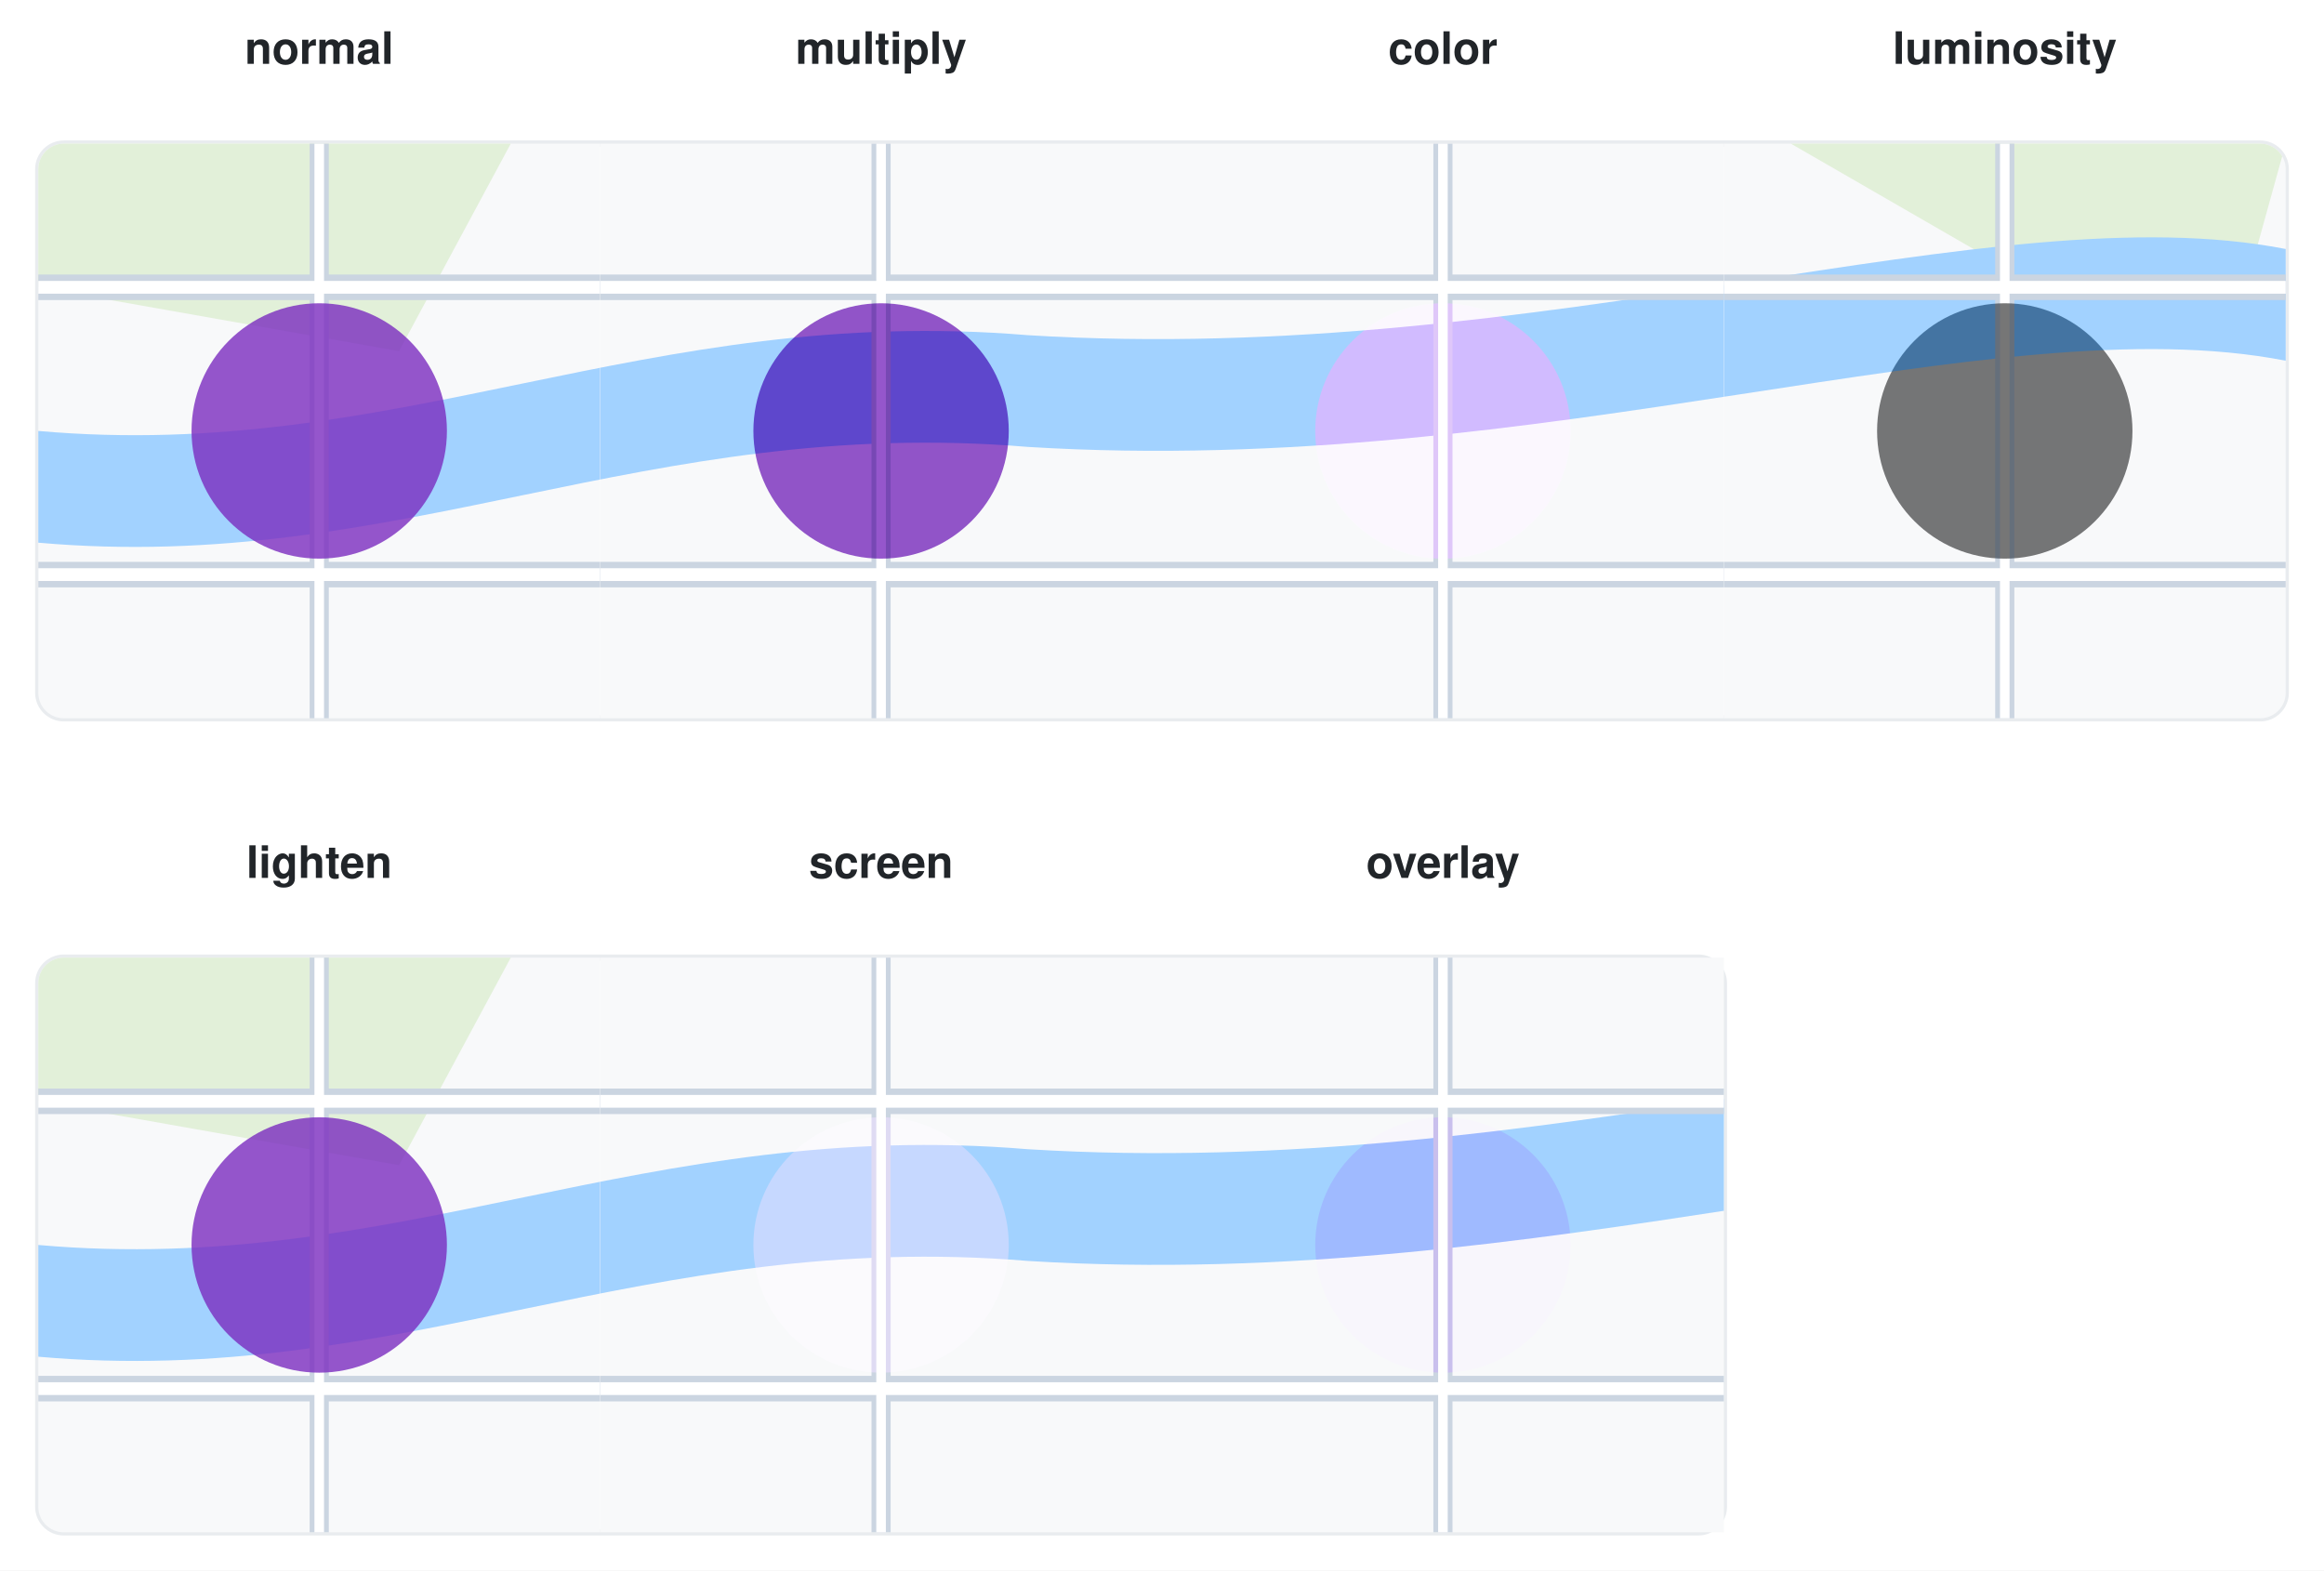
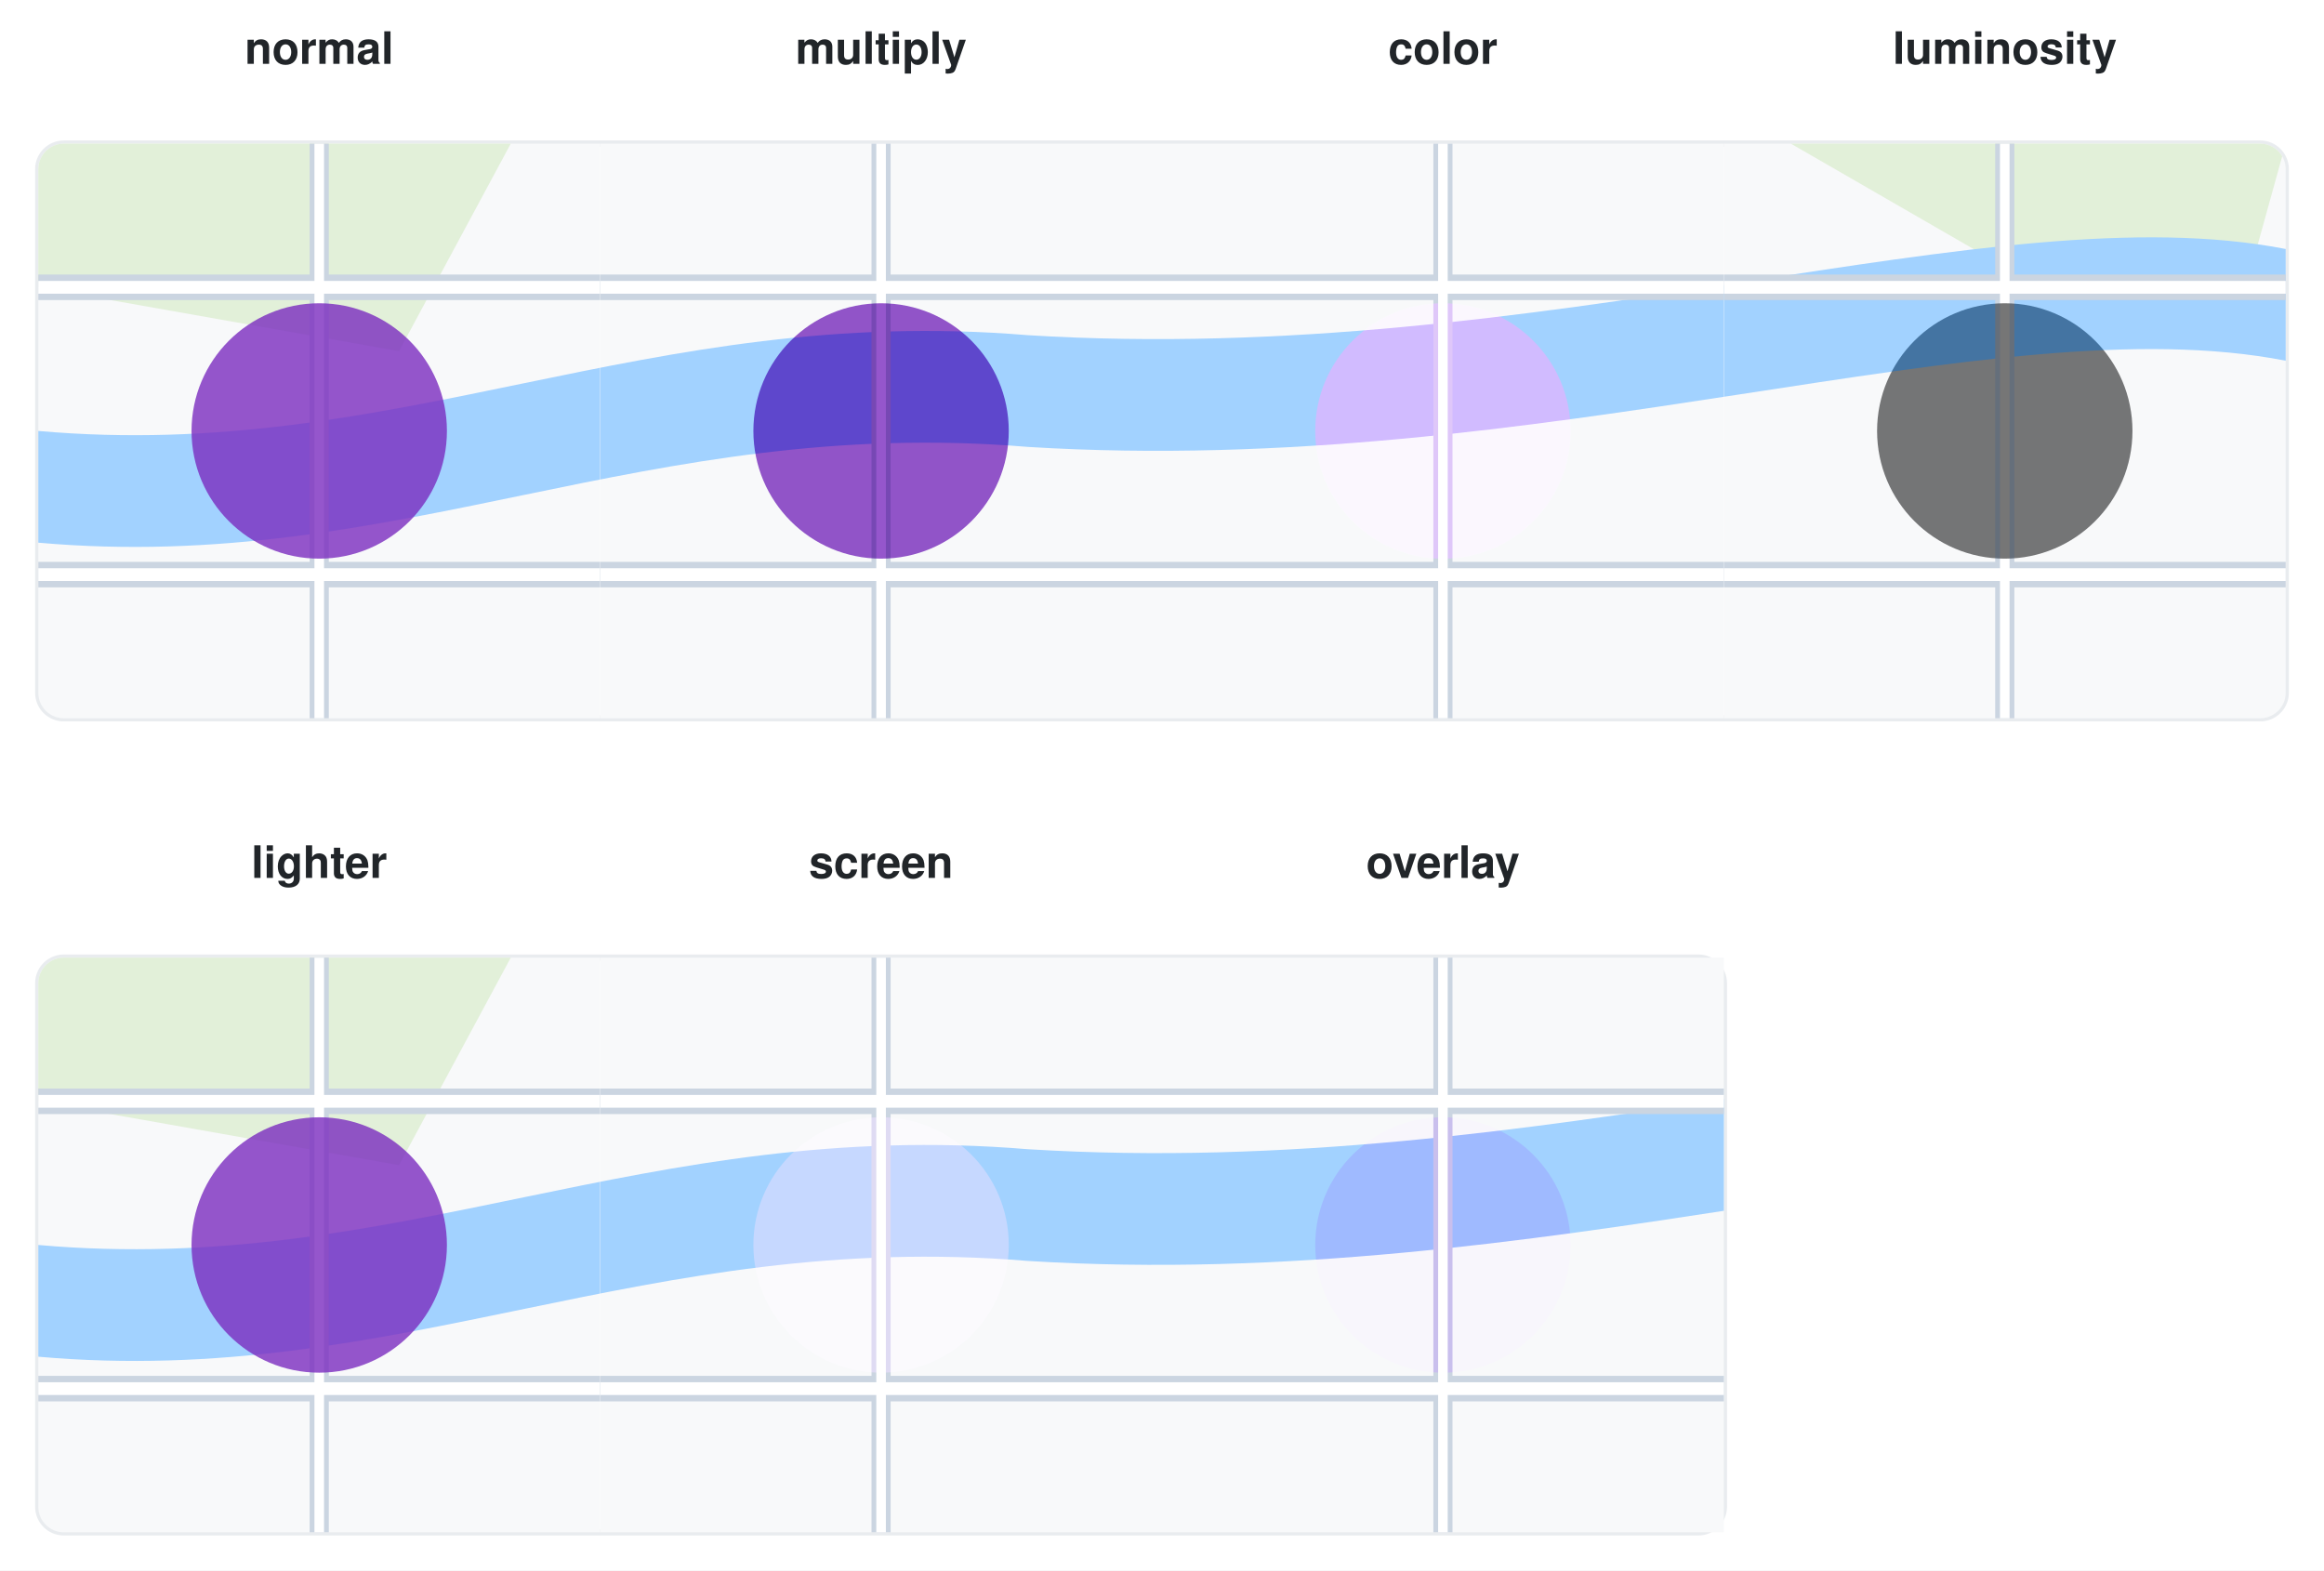
<svg xmlns="http://www.w3.org/2000/svg" viewBox="0 0 728 492" font-size="14" font-weight="600" font-family="-apple-system, BlinkMacSystemFont, Helvetica, Arial, sans-serif">
  <defs>
    <clipPath id="clip-1">
      <rect x="12" y="45" width="176" height="180" />
    </clipPath>
    <clipPath id="clip-2">
      <rect x="188" y="45" width="176" height="180" />
    </clipPath>
    <clipPath id="clip-3">
      <rect x="364" y="45" width="176" height="180" />
    </clipPath>
    <clipPath id="clip-4">
      <rect x="540" y="45" width="176" height="180" />
    </clipPath>
    <clipPath id="clip-5">
      <rect x="12" y="300" width="176" height="180" />
    </clipPath>
    <clipPath id="clip-6">
      <rect x="188" y="300" width="176" height="180" />
    </clipPath>
    <clipPath id="clip-7">
      <rect x="364" y="300" width="176" height="180" />
    </clipPath>
    <clipPath id="clip-strip">
      <rect x="12" y="45" width="704" height="180" rx="8" />
    </clipPath>
    <g id="basemap" clip-path="url(#clip-strip)">
      <rect x="12" y="45" width="704" height="180" fill="#f8f9fa" />
      <path d="M 12,45 L 160,45 L 125,110 L 12,90 Z" fill="#e2f0d9" />
      <path d="M 561,45 L 716,45 L 698,110 L 639,90 Z" fill="#e2f0d9" />
      <path d="M 12,135 C 125,145 202,95 322,105 C 484,115 624,60 716,78 L 716,113 C 624,95 484,150 322,140 C 202,130 125,180 12,170 Z" fill="#a2d2ff" />
      <line x1="12" y1="90" x2="716" y2="90" stroke="#cbd5e1" stroke-width="8" />
      <line x1="12" y1="180" x2="716" y2="180" stroke="#cbd5e1" stroke-width="8" />
      <line x1="100" y1="45" x2="100" y2="225" stroke="#cbd5e1" stroke-width="6" />
      <line x1="276" y1="45" x2="276" y2="225" stroke="#cbd5e1" stroke-width="6" />
      <line x1="452" y1="45" x2="452" y2="225" stroke="#cbd5e1" stroke-width="6" />
      <line x1="628" y1="45" x2="628" y2="225" stroke="#cbd5e1" stroke-width="6" />
      <line x1="12" y1="90" x2="716" y2="90" stroke="#ffffff" stroke-width="4" />
      <line x1="12" y1="180" x2="716" y2="180" stroke="#ffffff" stroke-width="4" />
      <line x1="100" y1="45" x2="100" y2="225" stroke="#ffffff" stroke-width="3" />
      <line x1="276" y1="45" x2="276" y2="225" stroke="#ffffff" stroke-width="3" />
      <line x1="452" y1="45" x2="452" y2="225" stroke="#ffffff" stroke-width="3" />
      <line x1="628" y1="45" x2="628" y2="225" stroke="#ffffff" stroke-width="3" />
    </g>
  </defs>
  <rect x="0" y="0" width="728" height="492" fill="#ffffff" />
  <rect x="12" y="45" width="704" height="180" fill="none" stroke="#e9ecef" stroke-width="2" rx="8" />
  <rect x="12" y="300" width="528" height="180" fill="none" stroke="#e9ecef" stroke-width="2" rx="8" />
  <g style="isolation: isolate;">
    <g clip-path="url(#clip-1)">
      <use href="#basemap" />
      <circle cx="100" cy="135" r="40" fill="#7b2cbf" fill-opacity="0.8" style="mix-blend-mode: normal;" />
    </g>
    <g clip-path="url(#clip-2)">
      <use href="#basemap" />
      <circle cx="276" cy="135" r="40" fill="#7b2cbf" fill-opacity="0.8" style="mix-blend-mode: multiply;" />
    </g>
    <g clip-path="url(#clip-3)">
      <use href="#basemap" />
      <circle cx="452" cy="135" r="40" fill="#7b2cbf" fill-opacity="0.8" style="mix-blend-mode: color;" />
    </g>
    <g clip-path="url(#clip-4)">
      <use href="#basemap" />
      <circle cx="628" cy="135" r="40" fill="#7b2cbf" fill-opacity="0.8" style="mix-blend-mode: luminosity;" />
    </g>
    <g clip-path="url(#clip-5)">
      <use href="#basemap" y="255" />
-       <circle cx="100" cy="390" r="40" fill="#7b2cbf" fill-opacity="0.8" style="mix-blend-mode: plus-lighten;" />
+       <circle cx="100" cy="390" r="40" fill="#7b2cbf" fill-opacity="0.8" style="mix-blend-mode: plus-lighter;" />
    </g>
    <g clip-path="url(#clip-6)">
      <use href="#basemap" y="255" />
      <circle cx="276" cy="390" r="40" fill="#7b2cbf" fill-opacity="0.8" style="mix-blend-mode: screen;" />
    </g>
    <g clip-path="url(#clip-7)">
      <use href="#basemap" y="255" />
      <circle cx="452" cy="390" r="40" fill="#7b2cbf" fill-opacity="0.8" style="mix-blend-mode: overlay;" />
    </g>
  </g>
  <text x="100" y="20" text-anchor="middle" fill="#212529" font-size="14">normal</text>
  <text x="276" y="20" text-anchor="middle" fill="#212529" font-size="14">multiply</text>
  <text x="452" y="20" text-anchor="middle" fill="#212529" font-size="14">color</text>
  <text x="628" y="20" text-anchor="middle" fill="#212529" font-size="14">luminosity</text>
-   <text x="100" y="275" text-anchor="middle" fill="#212529" font-size="14">lighten</text>
+   <text x="100" y="275" text-anchor="middle" fill="#212529" font-size="14">lighter</text>
  <text x="276" y="275" text-anchor="middle" fill="#212529" font-size="14">screen</text>
  <text x="452" y="275" text-anchor="middle" fill="#212529" font-size="14">overlay</text>
</svg>
